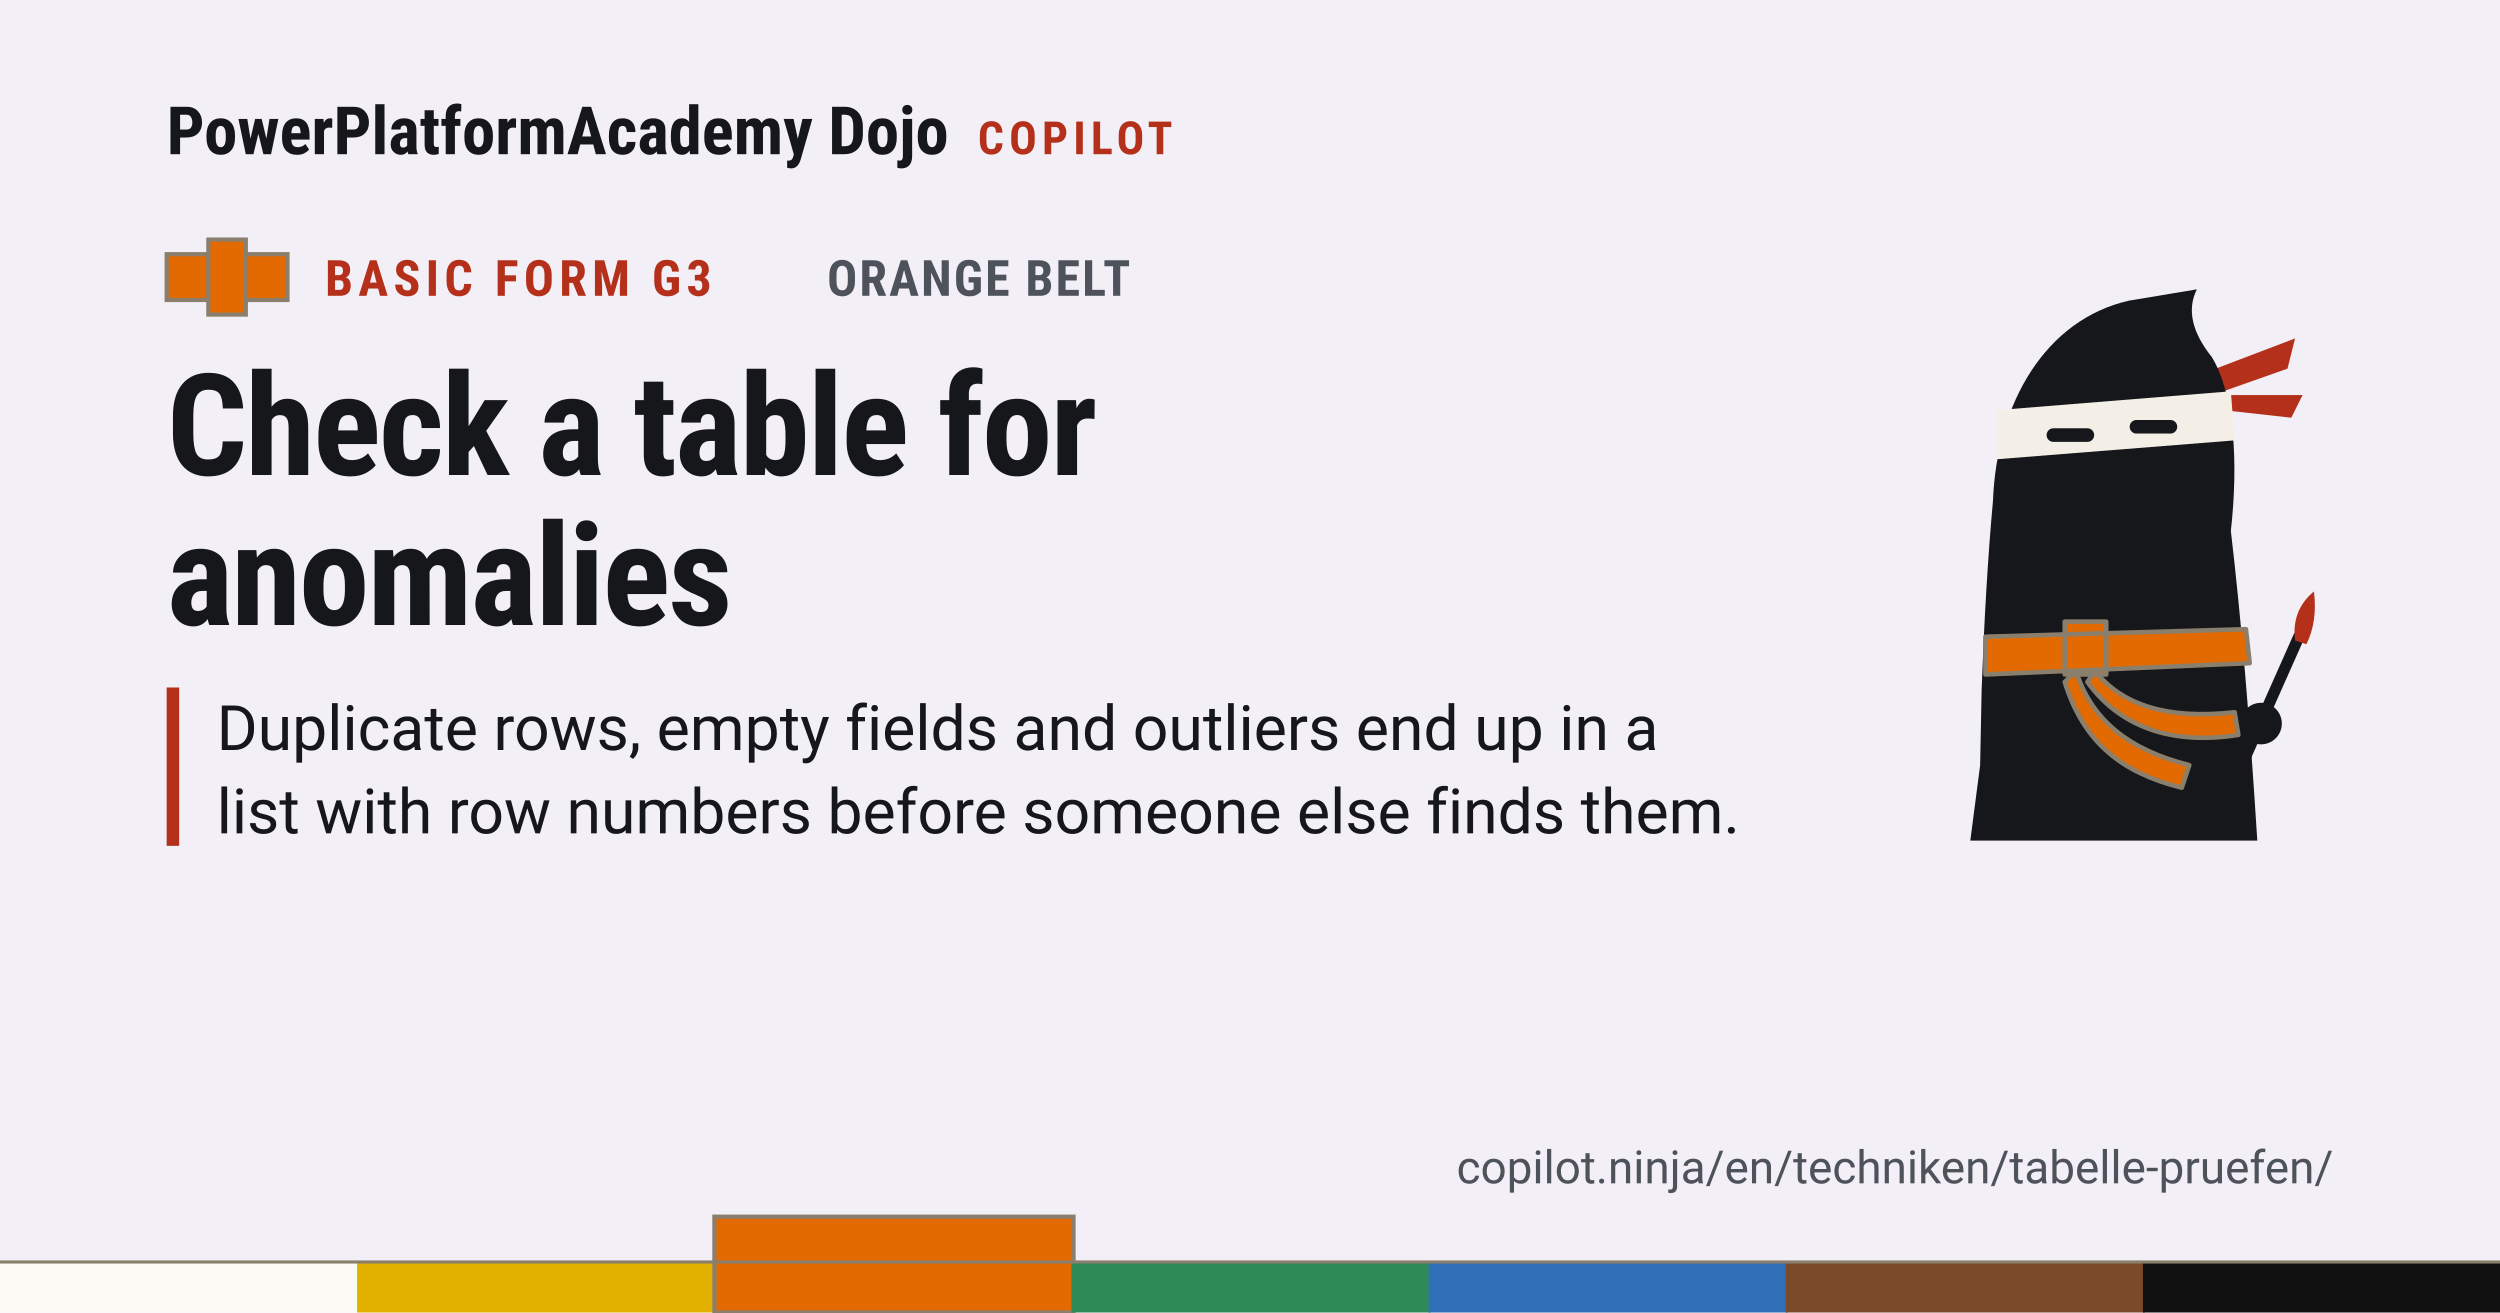
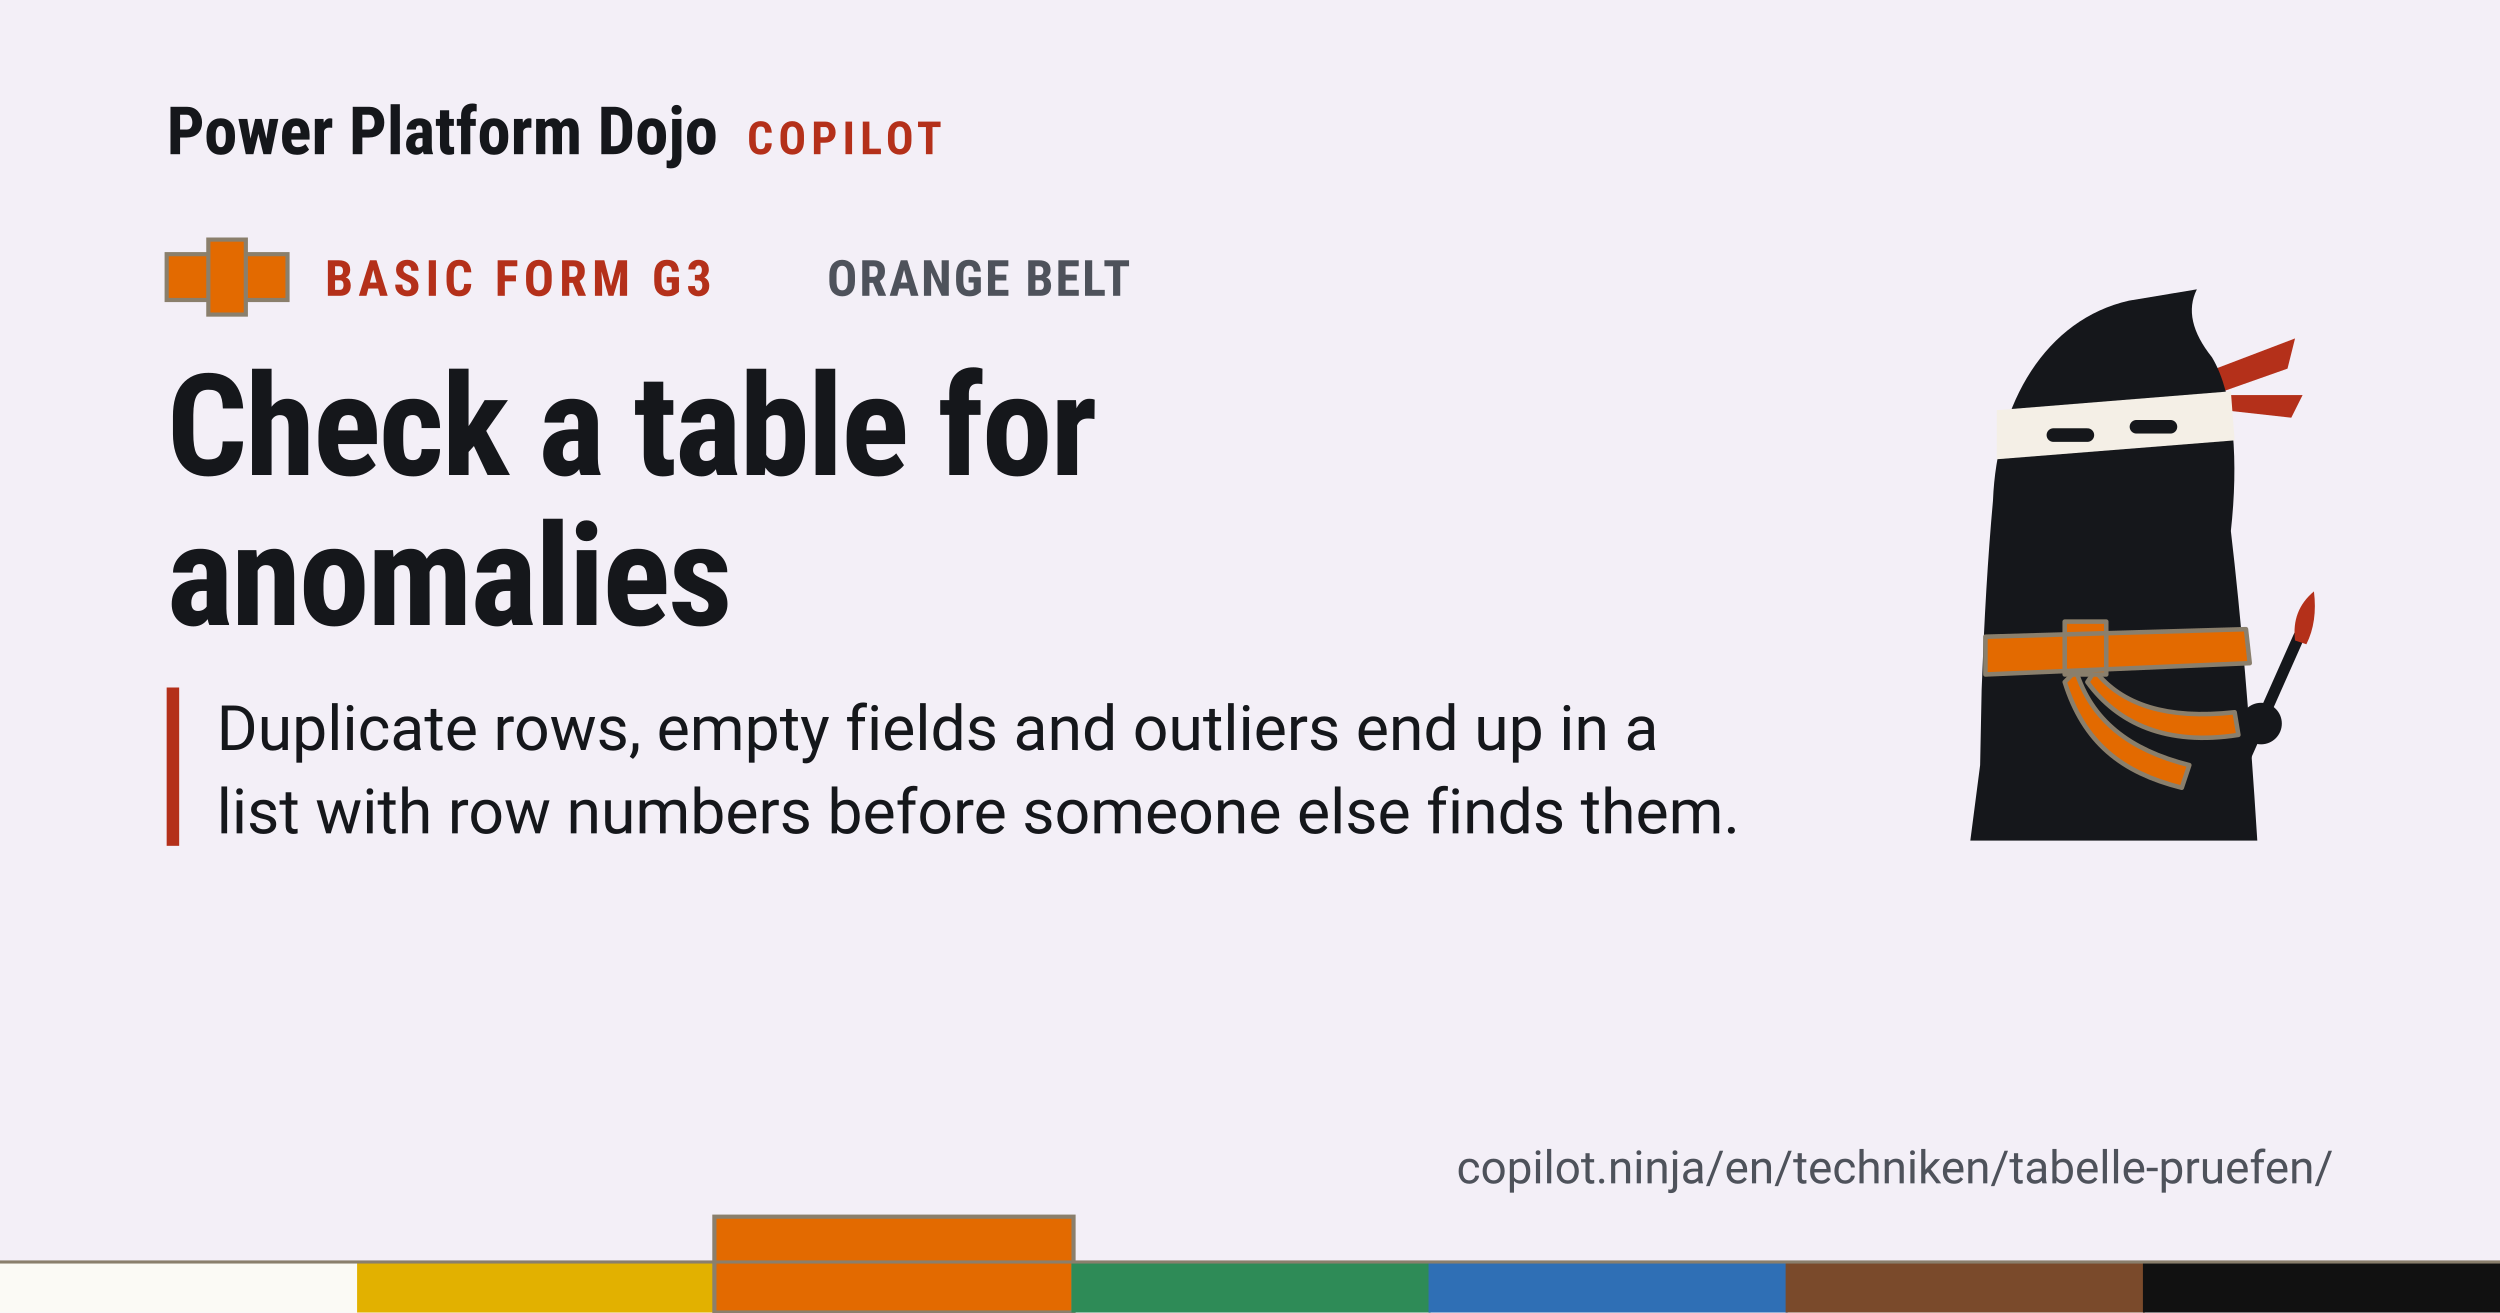
<svg xmlns="http://www.w3.org/2000/svg" width="1200" height="630" viewBox="0 0 1200 630" role="img" aria-label="Basic form: Check a table for anomalies. Duplicate rows, empty fields and outliers end up in a list with row numbers before someone else finds them.">
  <rect width="1200" height="630" fill="#F3EFF7" />
-   <text x="80" y="74" font-family="Bahnschrift, 'Avenir Next Condensed', 'Roboto Condensed', 'Arial Narrow', sans-serif" font-stretch="condensed" font-weight="600" font-size="32" fill="#15171B">PowerPlatformAcademy Dojo<tspan font-weight="700" font-size="22" letter-spacing="2.5" fill="#B4301A" dx="14">COPILOT</tspan>
+   <text x="80" y="74" font-family="Bahnschrift, 'Avenir Next Condensed', 'Roboto Condensed', 'Arial Narrow', sans-serif" font-stretch="condensed" font-weight="600" font-size="32" fill="#15171B">Power Platform Dojo<tspan font-weight="700" font-size="22" letter-spacing="2.5" fill="#B4301A" dx="14">COPILOT</tspan>
  </text>
  <rect x="80" y="122" width="58" height="22" fill="#E36A00" stroke="#8A7F6C" stroke-width="2" />
  <rect x="100" y="115" width="18" height="36" fill="#E36A00" stroke="#8A7F6C" stroke-width="2" />
  <text x="156" y="142" font-family="Bahnschrift, 'Avenir Next Condensed', 'Roboto Condensed', 'Arial Narrow', sans-serif" font-weight="700" font-size="24" letter-spacing="2.5" fill="#B4301A">BASIC FORM G3</text>
  <text x="397" y="142" font-family="Bahnschrift, 'Avenir Next Condensed', 'Roboto Condensed', 'Arial Narrow', sans-serif" font-weight="600" font-size="24" letter-spacing="1" fill="#4E525B">ORANGE BELT</text>
  <text x="80" y="228" font-size="68" font-family="Bahnschrift, 'Avenir Next Condensed', 'Roboto Condensed', 'Arial Narrow', sans-serif" font-weight="700" fill="#15171B" letter-spacing="-1">Check a table for</text>
  <text x="80" y="300" font-size="68" font-family="Bahnschrift, 'Avenir Next Condensed', 'Roboto Condensed', 'Arial Narrow', sans-serif" font-weight="700" fill="#15171B" letter-spacing="-1">anomalies</text>
  <rect x="80" y="330" width="6" height="76" fill="#B4301A" />
  <text x="104" y="360" font-size="30" font-family="'Segoe UI', system-ui, -apple-system, Roboto, Arial, sans-serif" fill="#15171B">Duplicate rows, empty fields and outliers end up in a</text>
  <text x="104" y="400" font-size="30" font-family="'Segoe UI', system-ui, -apple-system, Roboto, Arial, sans-serif" fill="#15171B">list with row numbers before someone else finds them.</text>
  <svg x="902" y="128" width="218" height="290" viewBox="0 0 120 160">
    <style>.t-koerper{fill:#15171B}.t-gesicht{fill:#F4EFE6}.t-augen{fill:none;stroke:#15171B;stroke-width:3.6;stroke-linecap:round}.t-band,.t-pinsel-spitze{fill:#B4301A}.t-guertel,.t-guertel-enden{fill:#E36A00;stroke:#8A7F6C;stroke-width:1.2;stroke-linejoin:round}.t-pinsel-stiel{fill:none;stroke:#15171B;stroke-width:3;stroke-linecap:round}.t-hand{fill:#15171B}.t-rolle,.t-strich{display:none}</style>
    <g class="t-figur">
      <path class="t-band" d="M89 27l21-8-2 8-17 6zM90 34h22l-3 6-18-2z" />
      <path class="t-koerper" d="M24 152l2.6-20 .4-20q1-28 3-50c1-26 14-48 36-53l18-3q-4 8 4 18c6 10 7 28 5 46q4 34 7 82z" />
      <path class="t-gesicht" d="M31 38l62-5 1 13-63 5z" />
      <path class="t-augen" d="M46 44.6h9M68 42.4h9" />
      <g class="t-rolle">
        <path class="t-rolle-blatt" d="M30 114h60v18H30z" />
        <path class="t-rolle-zeilen" d="M38 120h40M38 126h28" />
        <path class="t-rolle-enden" d="M25 111h6v24h-6zM89 111h6v24h-6z" />
      </g>
      <path class="t-guertel-enden" d="M52 107c4 13 14 21 30 25l-2 6c-16-4-26-12-31-28zM57 107c7 9 19 13 37 11l1 6c-19 3-32-3-40-14z" />
      <path class="t-guertel" d="M28 98l69-2 1 9-70 3zM49 94h11v14H49z" />
      <g class="t-pinsel">
        <path class="t-pinsel-stiel" d="M95 134l16-36" />
        <path class="t-pinsel-spitze" d="M110 99q-1-8 5-13 1 8-2 14z" />
        <circle class="t-hand" cx="101" cy="121" r="5.5" />
      </g>
      <path class="t-strich" pathLength="1" d="M24 152l2.6-20 .4-20q1-28 3-50c1-26 14-48 36-53l18-3q-4 8 4 18c6 10 7 28 5 46q4 34 7 82z" />
    </g>
  </svg>
  <text x="1120" y="568" text-anchor="end" font-family="'Segoe UI', system-ui, -apple-system, Roboto, Arial, sans-serif" font-size="22" fill="#4E525B">copilot.ninja/en/techniken/tabelle-pruefen/</text>
  <rect x="0.0" y="606" width="172.4" height="24" fill="#FBFAF5" />
  <rect x="171.4" y="606" width="172.4" height="24" fill="#E2B100" />
  <rect x="342.9" y="584" width="172.4" height="46" fill="#E36A00" stroke="#8A7F6C" stroke-width="2" />
  <rect x="514.3" y="606" width="172.4" height="24" fill="#2E8B57" />
  <rect x="685.7" y="606" width="172.4" height="24" fill="#2F6FB5" />
  <rect x="857.1" y="606" width="172.4" height="24" fill="#7A4A2B" />
  <rect x="1028.6" y="606" width="172.4" height="24" fill="#111111" />
  <rect x="0" y="605" width="1200" height="1.5" fill="#8A7F6C" />
</svg>
